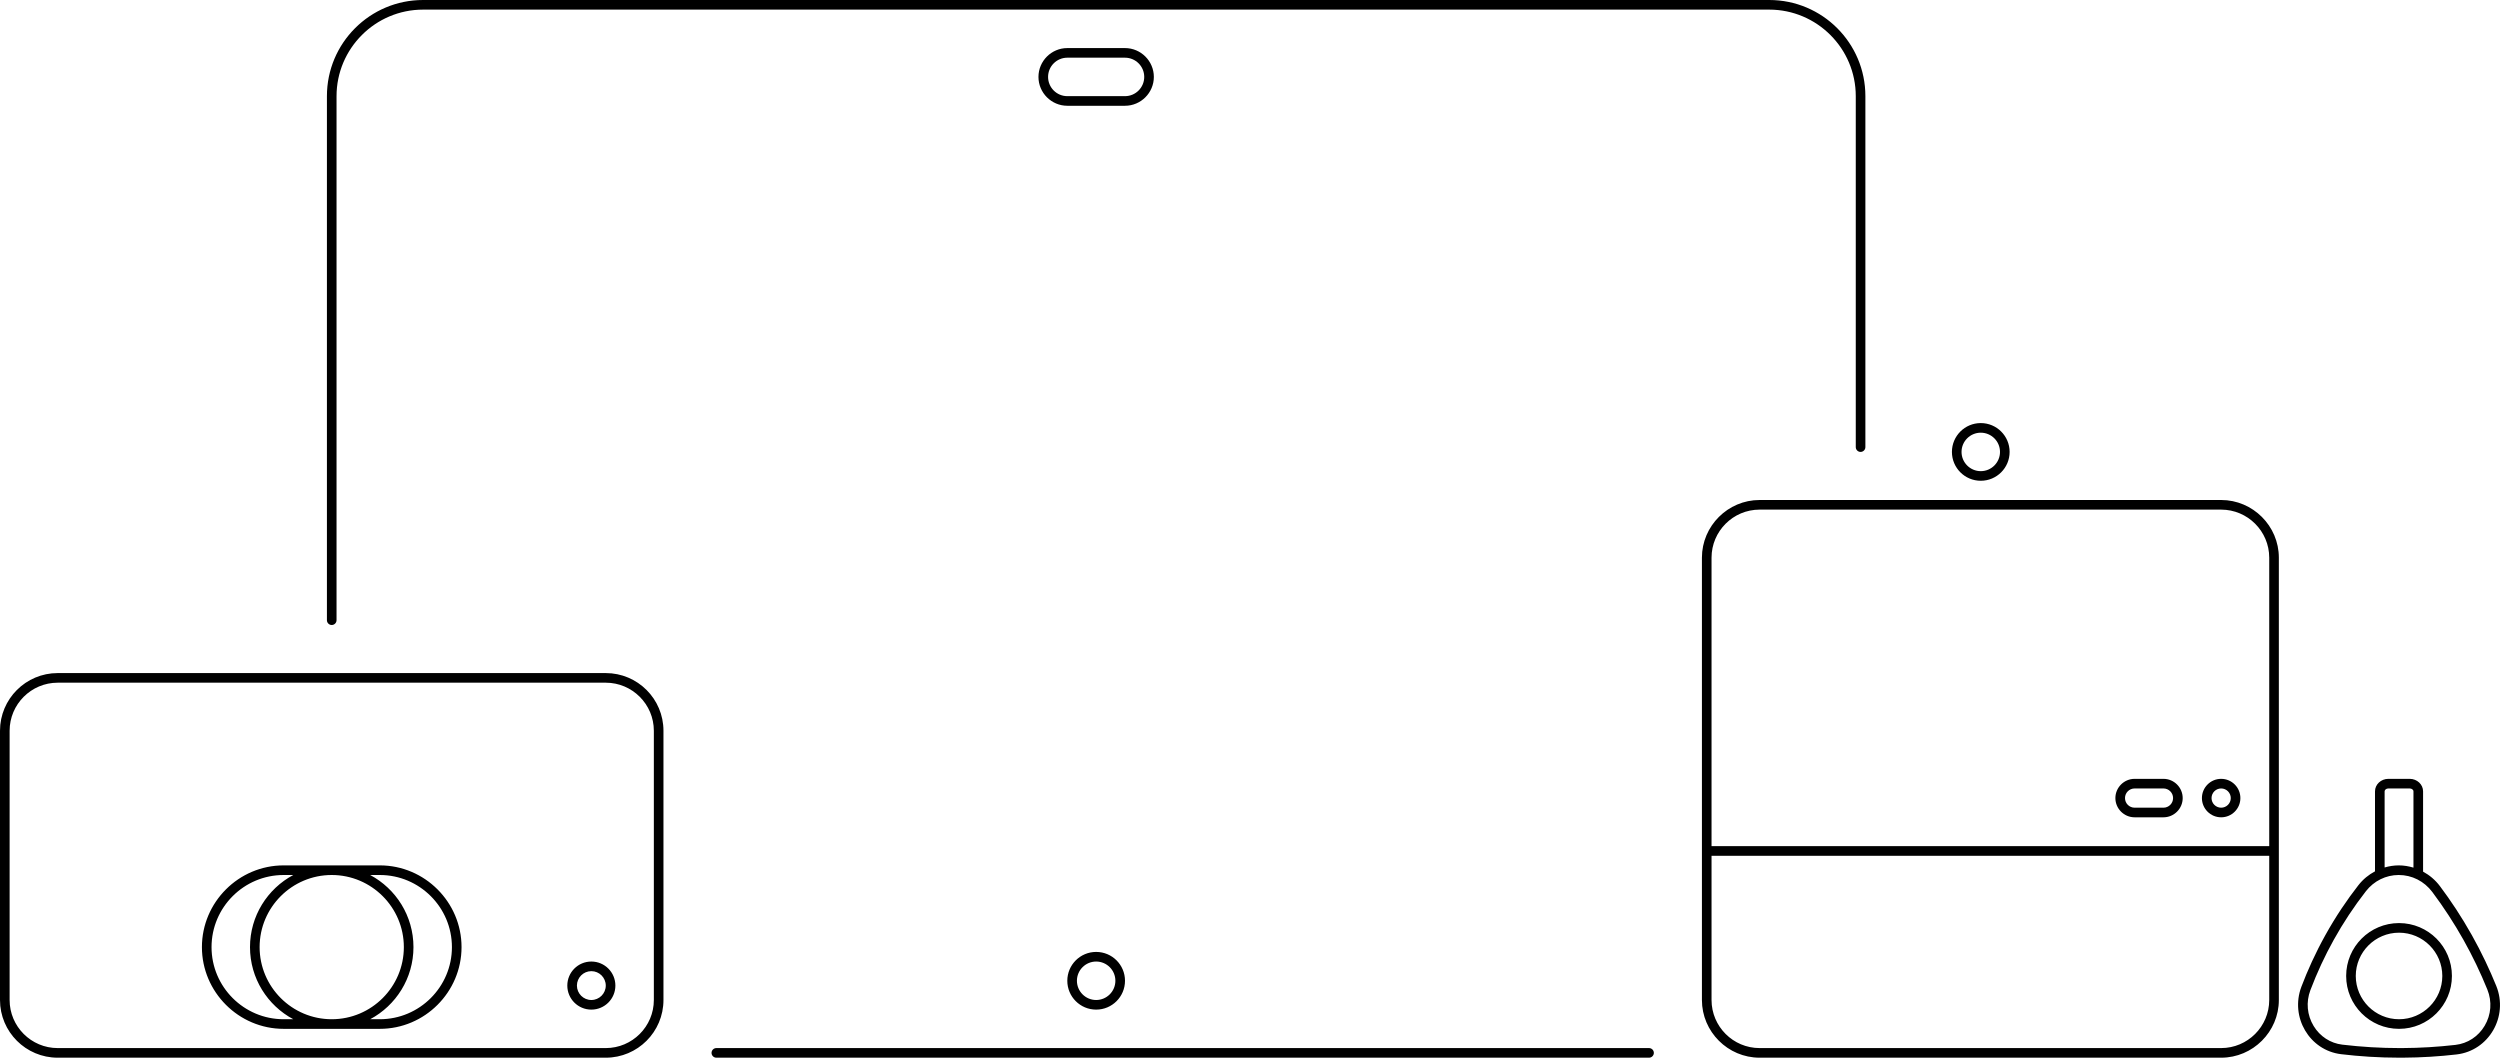
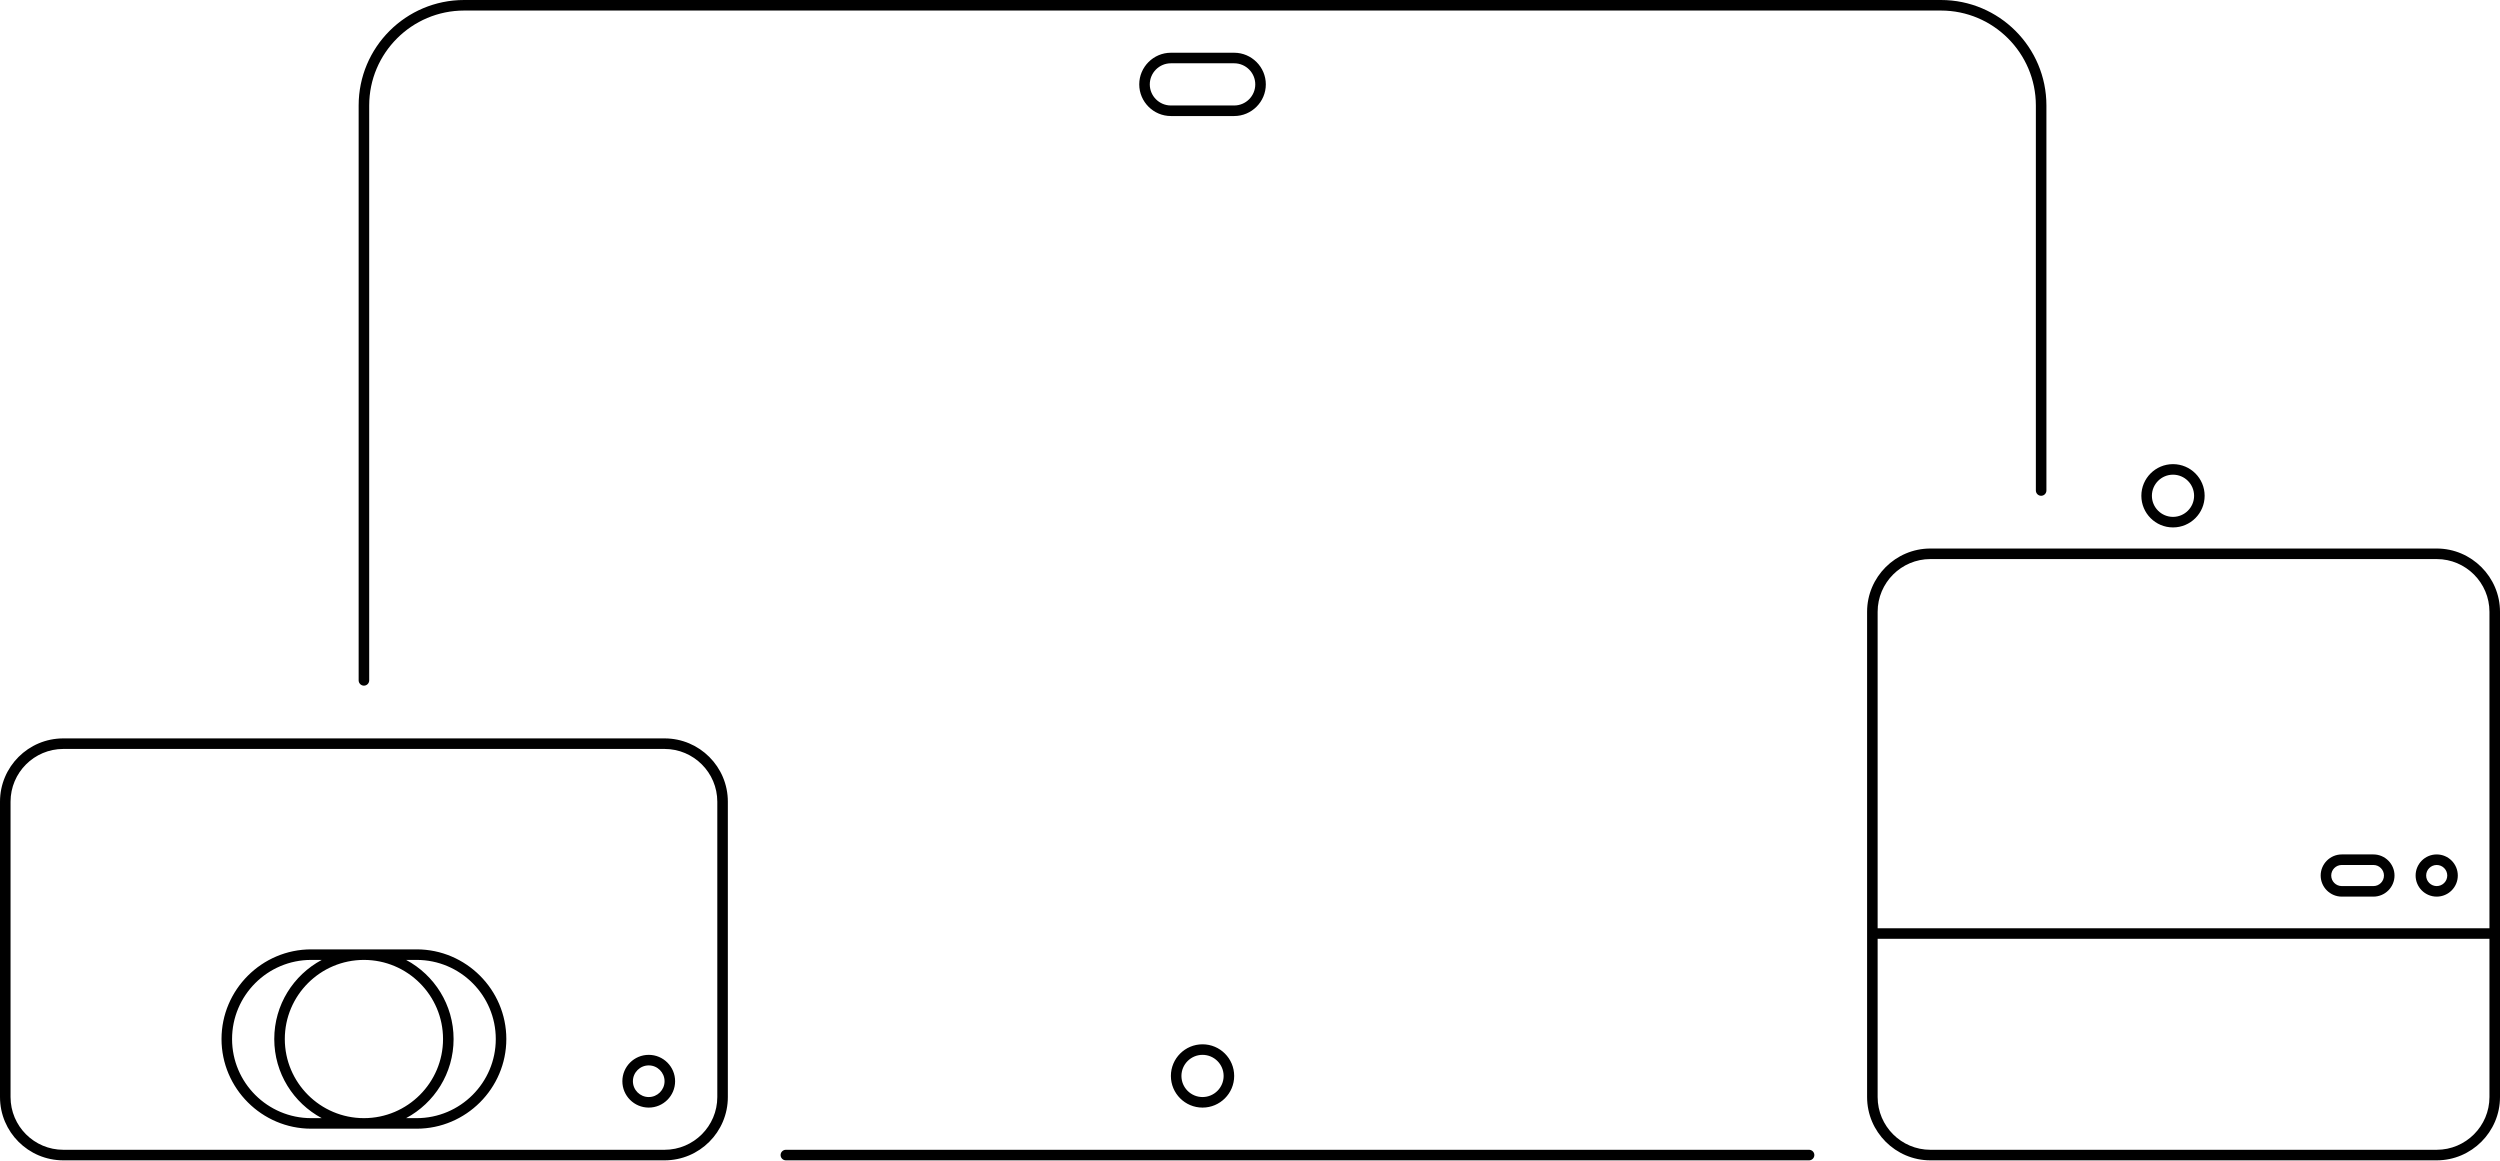
- <svg xmlns="http://www.w3.org/2000/svg" width="260px" height="110px" viewBox="0 0 260 110" version="1.1">
+ <svg xmlns="http://www.w3.org/2000/svg" width="237px" height="110px" viewBox="0 0 237 110" version="1.1">
  <defs />
  <g id="Page-1" stroke="none" stroke-width="1" fill="none" fill-rule="evenodd">
-     <g id="proposed---choose-a-place-type" transform="translate(-820, -322)" fill="#000000">
-       <g id="illustration-B" transform="translate(820, 322)">
-         <path d="M68,104 C68,106.757 65.757,109 63,109 L6,109 C3.243,109 1,106.757 1,104 L1,76 C1,73.243 3.243,71 6,71 L63,71 C65.757,71 68,73.243 68,76 L68,104 Z M63,70 C66.313,70 69,72.687 69,76 L69,104 C69,107.313 66.313,110 63,110 L6,110 C2.687,110 0,107.313 0,104 L0,76 C0,72.687 2.687,70 6,70 L63,70 Z M61.5,104 C60.673,104 60,103.327 60,102.5 C60,101.673 60.673,101 61.5,101 C62.327,101 63,101.673 63,102.5 C63,103.327 62.327,104 61.5,104 Z M61.5,100 C60.119,100 59,101.119 59,102.5 C59,103.881 60.119,105 61.5,105 C62.881,105 64,103.881 64,102.5 C64,101.119 62.881,100 61.5,100 Z M111,102 C111,100.343 112.343,99 114,99 C115.657,99 117,100.343 117,102 C117,103.657 115.657,105 114,105 C112.343,105 111,103.657 111,102 Z M116,102 C116,100.897 115.103,100 114,100 C112.897,100 112,100.897 112,102 C112,103.103 112.897,104 114,104 C115.103,104 116,103.103 116,102 Z M120,8 C120,9.65 118.65,11 117,11 L111,11 C109.35,11 108,9.65 108,8 C108,6.35 109.35,5 111,5 L117,5 C118.65,5 120,6.35 120,8 Z M109,8 C109,9.103 109.897,10 111,10 L117,10 C118.103,10 119,9.103 119,8 C119,6.897 118.103,6 117,6 L111,6 C109.897,6 109,6.897 109,8 Z M231,52 C234.3,52 237,54.7 237,58 L237,88 L237,89 L237,104 C237,107.3 234.3,110 231,110 L183,110 C179.7,110 177,107.3 177,104 L177,89 L177,88 L177,58 C177,54.7 179.7,52 183,52 L231,52 Z M236,88 L236,58 C236,55.243 233.757,53 231,53 L183,53 C180.243,53 178,55.243 178,58 L178,88 L236,88 Z M236,104 L236,89 L178,89 L178,104 C178,106.757 180.243,109 183,109 L231,109 C233.757,109 236,106.757 236,104 Z M206,50 C204.343,50 203,48.657 203,47 C203,45.343 204.343,44 206,44 C207.657,44 209,45.343 209,47 C209,48.657 207.657,50 206,50 Z M206,45 C204.897,45 204,45.897 204,47 C204,48.103 204.897,49 206,49 C207.103,49 208,48.103 208,47 C208,45.897 207.103,45 206,45 Z M231,81 C232.104,81 233,81.896 233,83 C233,84.104 232.104,85 231,85 C229.896,85 229,84.104 229,83 C229,81.896 229.896,81 231,81 Z M231,84 C231.552,84 232,83.551 232,83 C232,82.449 231.552,82 231,82 C230.448,82 230,82.449 230,83 C230,83.551 230.448,84 231,84 Z M225,81 C226.1,81 227,81.9 227,83 C227,84.1 226.1,85 225,85 L222,85 C220.9,85 220,84.1 220,83 C220,81.9 220.9,81 222,81 L225,81 Z M225,84 C225.552,84 226,83.551 226,83 C226,82.449 225.552,82 225,82 L222,82 C221.448,82 221,82.449 221,83 C221,83.551 221.448,84 222,84 L225,84 Z M259.611,102.535 C260.903,105.724 258.836,109.277 255.479,109.663 C253.747,109.862 251.871,109.989 249.87,109.999 C249.777,110 249.685,110 249.593,110 C247.397,110 245.35,109.86 243.477,109.636 C240.187,109.243 238.15,105.78 239.344,102.623 C239.982,100.938 240.795,99.128 241.834,97.259 C242.932,95.283 244.107,93.559 245.265,92.073 C245.756,91.441 246.352,90.962 247,90.62 L247,82.3 C247,81.583 247.623,81 248.388,81 L250.611,81 C251.377,81 252,81.583 252,82.3 L252,90.651 C252.661,91.009 253.266,91.51 253.759,92.168 C254.874,93.654 256.003,95.348 257.075,97.259 C258.103,99.092 258.935,100.868 259.611,102.535 Z M258.402,106.684 C259.086,105.532 259.189,104.157 258.684,102.911 C257.968,101.143 257.133,99.407 256.203,97.748 C255.235,96.023 254.143,94.348 252.96,92.768 C252.117,91.644 250.844,91 249.468,91 C248.133,91 246.889,91.615 246.054,92.687 C244.815,94.278 243.689,95.979 242.708,97.746 C241.777,99.419 240.96,101.18 240.28,102.977 C239.81,104.217 239.934,105.576 240.619,106.705 C241.276,107.789 242.361,108.496 243.596,108.643 C245.58,108.88 247.597,109 249.593,109 L249.865,108.999 C251.695,108.99 253.546,108.878 255.365,108.669 C256.632,108.524 257.74,107.8 258.402,106.684 Z M248,82.3 L248,90.216 C248.479,90.078 248.973,90 249.468,90 C249.985,90 250.501,90.084 251,90.234 L251,82.3 C251,82.138 250.822,82 250.611,82 L248.388,82 C248.177,82 248,82.138 248,82.3 Z M249.5,96 C252.537,96 255,98.463 255,101.5 C255,104.537 252.537,107 249.5,107 C246.463,107 244,104.537 244,101.5 C244,98.463 246.463,96 249.5,96 Z M249.5,106 C251.981,106 254,103.981 254,101.5 C254,99.019 251.981,97 249.5,97 C247.019,97 245,99.019 245,101.5 C245,103.981 247.019,106 249.5,106 Z M39.5,106 L38.498,106 C41.176,104.569 43,101.749 43,98.5 C43,95.251 41.176,92.431 38.498,91 L39.5,91 C43.636,91 47,94.364 47,98.5 C47,102.636 43.636,106 39.5,106 Z M27,98.5 C27,94.364 30.364,91 34.5,91 C38.636,91 42,94.364 42,98.5 C42,102.636 38.636,106 34.5,106 C30.364,106 27,102.636 27,98.5 Z M29.5,106 C25.364,106 22,102.636 22,98.5 C22,94.364 25.364,91 29.5,91 L30.502,91 C27.824,92.431 26,95.251 26,98.5 C26,101.749 27.824,104.569 30.502,106 L29.5,106 Z M39.5,90 L29.5,90 C24.825,90 21,93.825 21,98.5 C21,103.175 24.825,107 29.5,107 L39.5,107 C44.175,107 48,103.175 48,98.5 C48,93.825 44.175,90 39.5,90 Z M34.5,65 C34.225,65 34,64.775 34,64.5 L34,10 C34,4.477 38.477,0 44,0 L184,0 C189.522,0 194,4.477 194,10 L194,46.5 C194,46.775 193.775,47 193.5,47 C193.225,47 193,46.775 193,46.5 L193,10 C193,5.037 188.963,1 184,1 L44,1 C39.038,1 35,5.037 35,10 L35,64.5 C35,64.775 34.775,65 34.5,65 Z M171.5,109 C171.775,109 172,109.225 172,109.5 C172,109.775 171.775,110 171.5,110 L74.5,110 C74.225,110 74,109.775 74,109.5 C74,109.225 74.225,109 74.5,109 L171.5,109 Z" id="fill" />
+     <g id="proposed---choose-a-place-type" transform="translate(-763, -573)" fill="#000000">
+       <g id="illustration-B" transform="translate(763, 573)">
+         <path d="M68,104 C68,106.757 65.757,109 63,109 L6,109 C3.243,109 1,106.757 1,104 L1,76 C1,73.243 3.243,71 6,71 L63,71 C65.757,71 68,73.243 68,76 L68,104 Z M63,70 C66.313,70 69,72.687 69,76 L69,104 C69,107.313 66.313,110 63,110 L6,110 C2.687,110 0,107.313 0,104 L0,76 C0,72.687 2.687,70 6,70 L63,70 Z M61.5,104 C60.673,104 60,103.327 60,102.5 C60,101.673 60.673,101 61.5,101 C62.327,101 63,101.673 63,102.5 C63,103.327 62.327,104 61.5,104 Z M61.5,100 C60.119,100 59,101.119 59,102.5 C59,103.881 60.119,105 61.5,105 C62.881,105 64,103.881 64,102.5 C64,101.119 62.881,100 61.5,100 Z M111,102 C111,100.343 112.343,99 114,99 C115.657,99 117,100.343 117,102 C117,103.657 115.657,105 114,105 C112.343,105 111,103.657 111,102 Z M116,102 C116,100.897 115.103,100 114,100 C112.897,100 112,100.897 112,102 C112,103.103 112.897,104 114,104 C115.103,104 116,103.103 116,102 Z M120,8 C120,9.65 118.65,11 117,11 L111,11 C109.35,11 108,9.65 108,8 C108,6.35 109.35,5 111,5 L117,5 C118.65,5 120,6.35 120,8 Z M109,8 C109,9.103 109.897,10 111,10 L117,10 C118.103,10 119,9.103 119,8 C119,6.897 118.103,6 117,6 L111,6 C109.897,6 109,6.897 109,8 Z M231,52 C234.3,52 237,54.7 237,58 L237,88 L237,89 L237,104 C237,107.3 234.3,110 231,110 L183,110 C179.7,110 177,107.3 177,104 L177,89 L177,88 L177,58 C177,54.7 179.7,52 183,52 L231,52 Z M236,88 L236,58 C236,55.243 233.757,53 231,53 L183,53 C180.243,53 178,55.243 178,58 L178,88 L236,88 Z M236,104 L236,89 L178,89 L178,104 C178,106.757 180.243,109 183,109 L231,109 C233.757,109 236,106.757 236,104 Z M206,50 C204.343,50 203,48.657 203,47 C203,45.343 204.343,44 206,44 C207.657,44 209,45.343 209,47 C209,48.657 207.657,50 206,50 Z M206,45 C204.897,45 204,45.897 204,47 C204,48.103 204.897,49 206,49 C207.103,49 208,48.103 208,47 C208,45.897 207.103,45 206,45 Z M231,81 C232.104,81 233,81.896 233,83 C233,84.104 232.104,85 231,85 C229.896,85 229,84.104 229,83 C229,81.896 229.896,81 231,81 Z M231,84 C231.552,84 232,83.551 232,83 C232,82.449 231.552,82 231,82 C230.448,82 230,82.449 230,83 C230,83.551 230.448,84 231,84 Z M225,81 C226.1,81 227,81.9 227,83 C227,84.1 226.1,85 225,85 L222,85 C220.9,85 220,84.1 220,83 C220,81.9 220.9,81 222,81 L225,81 Z M225,84 C225.552,84 226,83.551 226,83 C226,82.449 225.552,82 225,82 L222,82 C221.448,82 221,82.449 221,83 C221,83.551 221.448,84 222,84 L225,84 Z M39.5,106 L38.498,106 C41.176,104.569 43,101.749 43,98.5 C43,95.251 41.176,92.431 38.498,91 L39.5,91 C43.636,91 47,94.364 47,98.5 C47,102.636 43.636,106 39.5,106 Z M27,98.5 C27,94.364 30.364,91 34.5,91 C38.636,91 42,94.364 42,98.5 C42,102.636 38.636,106 34.5,106 C30.364,106 27,102.636 27,98.5 Z M29.5,106 C25.364,106 22,102.636 22,98.5 C22,94.364 25.364,91 29.5,91 L30.502,91 C27.824,92.431 26,95.251 26,98.5 C26,101.749 27.824,104.569 30.502,106 L29.5,106 Z M39.5,90 L29.5,90 C24.825,90 21,93.825 21,98.5 C21,103.175 24.825,107 29.5,107 L39.5,107 C44.175,107 48,103.175 48,98.5 C48,93.825 44.175,90 39.5,90 Z M34.5,65 C34.225,65 34,64.775 34,64.5 L34,10 C34,4.477 38.477,0 44,0 L184,0 C189.522,0 194,4.477 194,10 L194,46.5 C194,46.775 193.775,47 193.5,47 C193.225,47 193,46.775 193,46.5 L193,10 C193,5.037 188.963,1 184,1 L44,1 C39.038,1 35,5.037 35,10 L35,64.5 C35,64.775 34.775,65 34.5,65 Z M171.5,109 C171.775,109 172,109.225 172,109.5 C172,109.775 171.775,110 171.5,110 L74.5,110 C74.225,110 74,109.775 74,109.5 C74,109.225 74.225,109 74.5,109 L171.5,109 Z" id="fill" />
      </g>
    </g>
  </g>
</svg>
